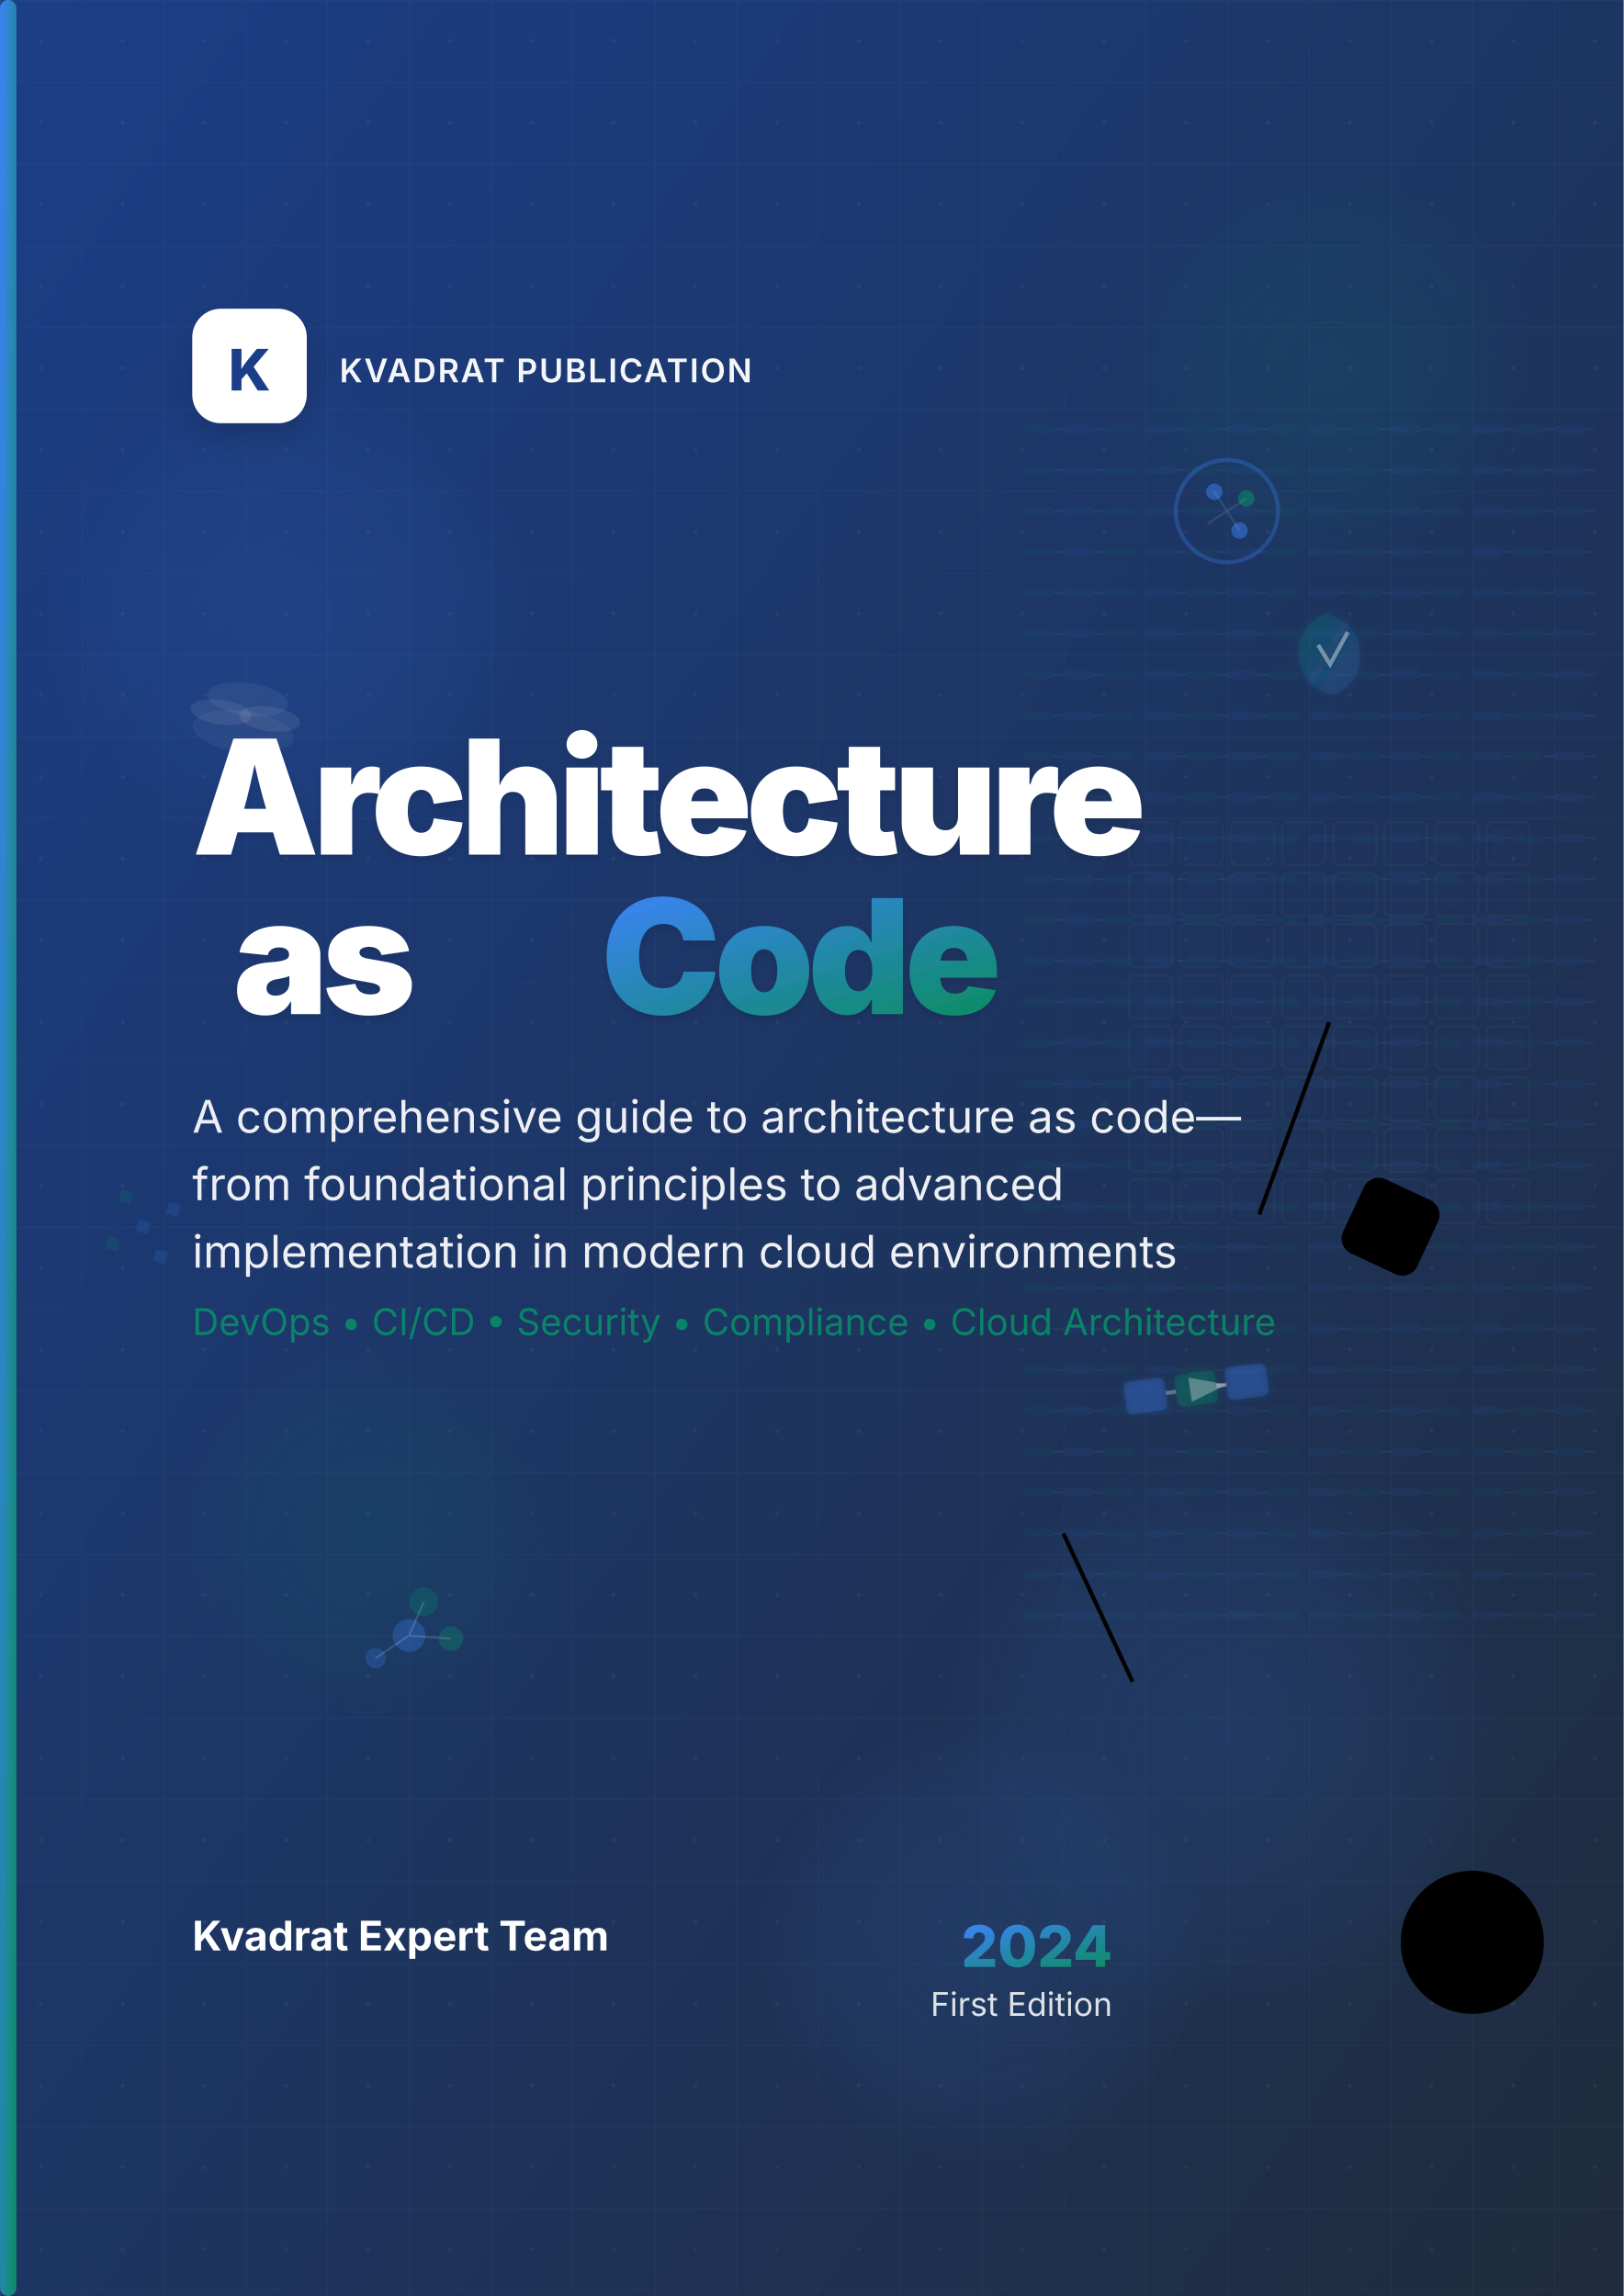
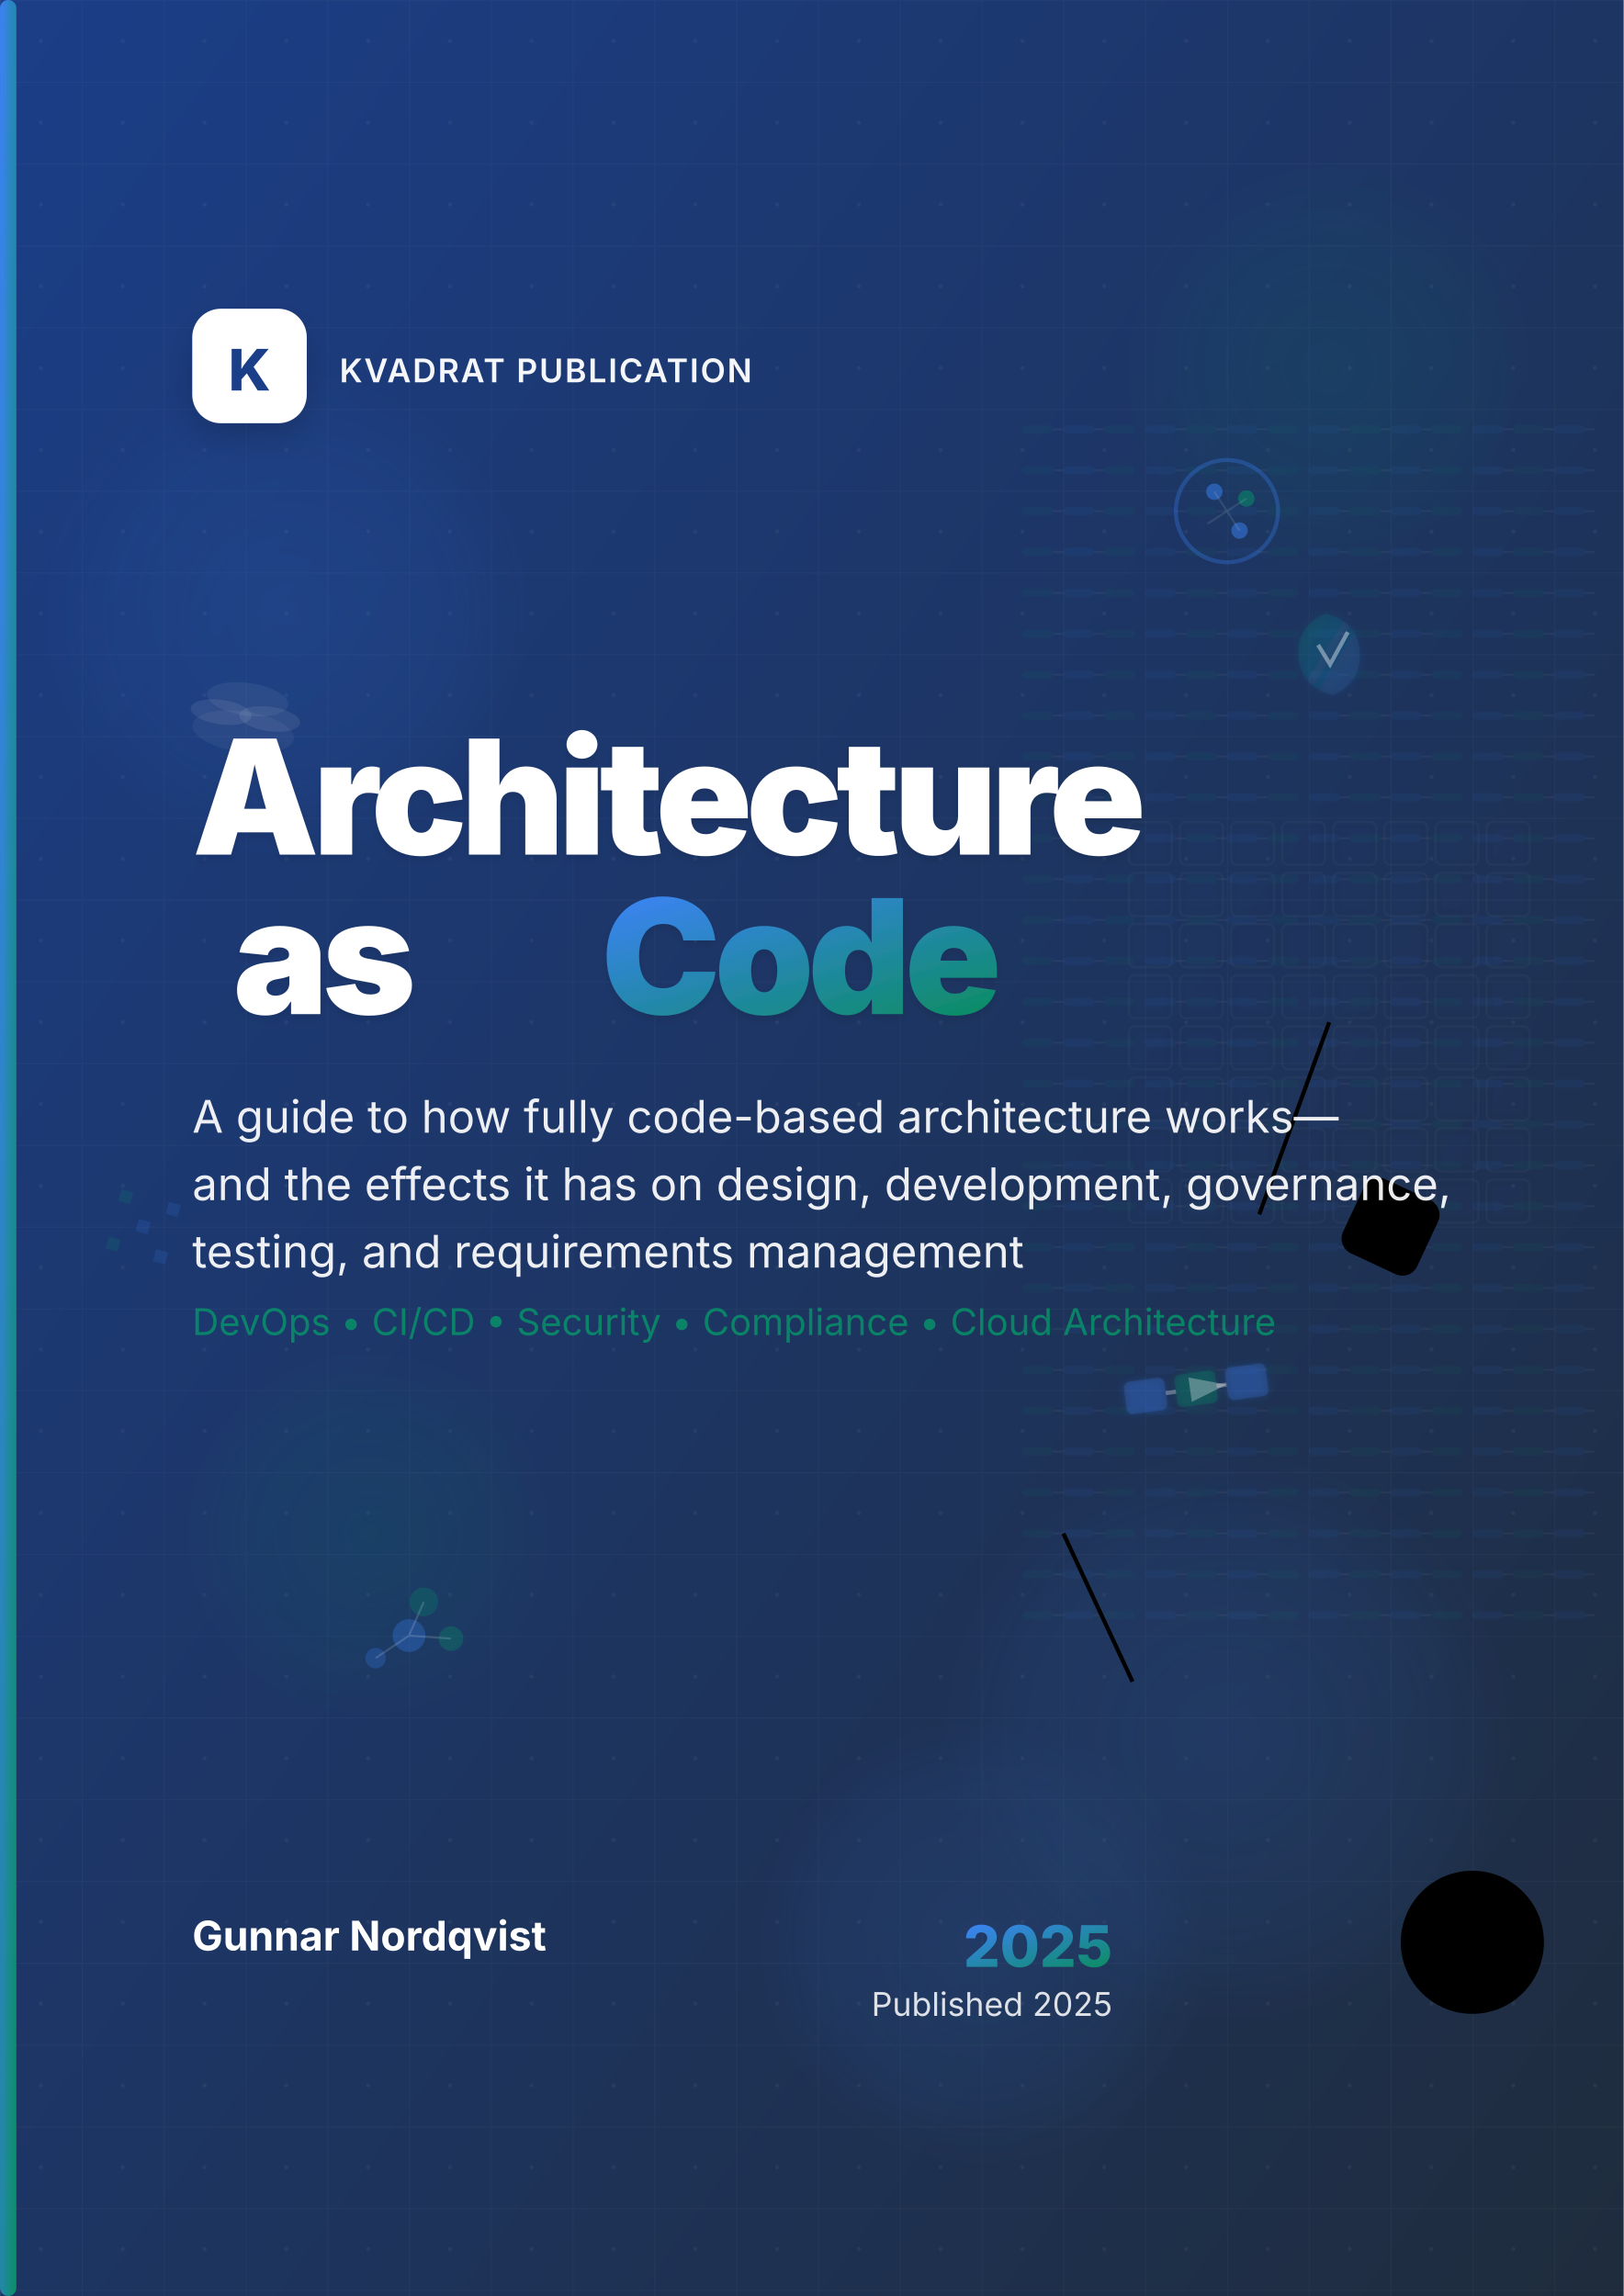
<svg xmlns="http://www.w3.org/2000/svg" width="210mm" height="297mm" viewBox="0 0 794 1123">
  <defs>
    <linearGradient id="primaryGradient" x1="0%" y1="0%" x2="100%" y2="100%">
      <stop offset="0%" style="stop-color:hsl(221, 67%, 32%);stop-opacity:1" />
      <stop offset="100%" style="stop-color:hsl(214, 32%, 18%);stop-opacity:1" />
    </linearGradient>
    <linearGradient id="accentGradient" x1="0%" y1="0%" x2="100%" y2="100%">
      <stop offset="0%" style="stop-color:hsl(217, 91%, 60%);stop-opacity:1" />
      <stop offset="100%" style="stop-color:hsl(160, 84%, 30%);stop-opacity:1" />
    </linearGradient>
    <pattern id="gridPattern" patternUnits="userSpaceOnUse" width="40" height="40">
      <path d="M 40 0 L 0 0 0 40" fill="none" stroke="rgba(255,255,255,0.03)" stroke-width="1" />
      <circle cx="20" cy="20" r="1" fill="rgba(255,255,255,0.05)" />
    </pattern>
    <pattern id="pipelinePattern" patternUnits="userSpaceOnUse" width="80" height="20">
      <rect x="0" y="8" width="15" height="4" rx="2" fill="rgba(59,130,246,0.15)" />
      <rect x="20" y="8" width="15" height="4" rx="2" fill="rgba(5,150,105,0.15)" />
      <rect x="40" y="8" width="15" height="4" rx="2" fill="rgba(59,130,246,0.15)" />
      <rect x="60" y="8" width="15" height="4" rx="2" fill="rgba(5,150,105,0.15)" />
      <path d="M15 10 L20 10" stroke="rgba(255,255,255,0.1)" stroke-width="1" />
      <path d="M35 10 L40 10" stroke="rgba(255,255,255,0.1)" stroke-width="1" />
      <path d="M55 10 L60 10" stroke="rgba(255,255,255,0.1)" stroke-width="1" />
    </pattern>
    <radialGradient id="cloudNode1" cx="50%" cy="50%" r="50%">
      <stop offset="0%" style="stop-color:rgba(59,130,246,0.12);stop-opacity:1" />
      <stop offset="70%" style="stop-color:rgba(59,130,246,0.06);stop-opacity:1" />
      <stop offset="100%" style="stop-color:rgba(59,130,246,0.06);stop-opacity:0" />
    </radialGradient>
    <radialGradient id="cloudNode2" cx="50%" cy="50%" r="50%">
      <stop offset="0%" style="stop-color:rgba(5,150,105,0.10);stop-opacity:1" />
      <stop offset="70%" style="stop-color:rgba(5,150,105,0.05);stop-opacity:1" />
      <stop offset="100%" style="stop-color:rgba(5,150,105,0.05);stop-opacity:0" />
    </radialGradient>
    <linearGradient id="securityGradient" x1="0%" y1="0%" x2="100%" y2="100%">
      <stop offset="0%" style="stop-color:rgba(5,150,105,0.15);stop-opacity:1" />
      <stop offset="100%" style="stop-color:rgba(59,130,246,0.10);stop-opacity:1" />
    </linearGradient>
    <pattern id="containerPattern" patternUnits="userSpaceOnUse" width="25" height="25">
      <rect x="2" y="2" width="21" height="21" rx="3" fill="none" stroke="rgba(255,255,255,0.05)" stroke-width="1" />
      <rect x="5" y="5" width="15" height="15" rx="2" fill="rgba(59,130,246,0.03)" />
    </pattern>
    <filter id="logoShadow" x="-50%" y="-50%" width="200%" height="200%">
      <feDropShadow dx="0" dy="8" stdDeviation="8" flood-color="rgba(0,0,0,0.15)" />
    </filter>
    <filter id="textShadow" x="-50%" y="-50%" width="200%" height="200%">
      <feDropShadow dx="0" dy="2" stdDeviation="2" flood-color="rgba(0,0,0,0.1)" />
    </filter>
    <filter id="infrastructureGlow" x="-50%" y="-50%" width="200%" height="200%">
      <feGaussianBlur stdDeviation="2" result="coloredBlur" />
      <feMerge>
        <feMergeNode in="coloredBlur" />
        <feMergeNode in="SourceGraphic" />
      </feMerge>
    </filter>
    <marker id="arrow" markerWidth="10" markerHeight="10" refX="9" refY="3" orient="auto" markerUnits="strokeWidth">
      <polygon points="0,0 0,6 9,3" fill="rgba(255,255,255,0.3)" />
    </marker>
  </defs>
  <rect width="794" height="1123" fill="url(#primaryGradient)" />
  <rect width="794" height="1123" fill="url(#gridPattern)" />
  <rect x="500" y="200" width="280" height="600" fill="url(#pipelinePattern)" opacity="0.4" />
  <circle cx="140" cy="300" r="120" fill="url(#cloudNode1)" />
  <circle cx="650" cy="180" r="100" fill="url(#cloudNode2)" />
  <circle cx="600" cy="850" r="140" fill="url(#cloudNode1)" />
  <circle cx="180" cy="750" r="90" fill="url(#cloudNode2)" />
  <circle cx="480" cy="950" r="110" fill="url(#cloudNode1)" />
  <rect x="550" y="400" width="200" height="200" fill="url(#containerPattern)" opacity="0.6" />
  <g transform="translate(600, 250) rotate(12)">
    <circle cx="0" cy="0" r="25" fill="none" stroke="rgba(59,130,246,0.3)" stroke-width="2" />
    <circle cx="-8" cy="-8" r="4" fill="rgba(59,130,246,0.5)" />
    <circle cx="8" cy="8" r="4" fill="rgba(59,130,246,0.5)" />
    <circle cx="8" cy="-8" r="4" fill="rgba(5,150,105,0.5)" />
    <path d="M-8 -8 L8 8 M8 -8 L-8 8" stroke="rgba(255,255,255,0.1)" stroke-width="1" />
  </g>
  <g transform="translate(650, 320) rotate(-5)">
    <path d="M0 -20 Q-15 -15 -15 0 Q-15 15 0 20 Q15 15 15 0 Q15 -15 0 -20 Z" fill="url(#securityGradient)" filter="url(#infrastructureGlow)" />
    <path d="M-5 -5 L0 5 L10 -10" stroke="rgba(255,255,255,0.4)" stroke-width="2" fill="none" />
  </g>
  <g transform="translate(120, 350) rotate(8)">
    <ellipse cx="0" cy="-8" rx="20" ry="8" fill="rgba(255,255,255,0.06)" />
    <ellipse cx="-12" cy="0" rx="15" ry="6" fill="rgba(255,255,255,0.08)" />
    <ellipse cx="12" cy="0" rx="15" ry="6" fill="rgba(255,255,255,0.08)" />
    <ellipse cx="0" cy="8" rx="25" ry="10" fill="rgba(255,255,255,0.05)" />
  </g>
  <g transform="translate(580, 680) rotate(-8)">
    <rect x="-30" y="-8" width="20" height="16" rx="3" fill="rgba(59,130,246,0.2)" filter="url(#infrastructureGlow)" />
    <rect x="-5" y="-8" width="20" height="16" rx="3" fill="rgba(5,150,105,0.2)" filter="url(#infrastructureGlow)" />
    <rect x="20" y="-8" width="20" height="16" rx="3" fill="rgba(59,130,246,0.2)" filter="url(#infrastructureGlow)" />
    <path d="M-10 0 L-5 0 M15 0 L20 0" stroke="rgba(255,255,255,0.3)" stroke-width="2" marker-end="url(#arrow)" />
  </g>
  <g transform="translate(70, 600) rotate(15)">
    <rect x="-3" y="-3" width="6" height="6" fill="rgba(59,130,246,0.15)" />
    <rect x="-15" y="-15" width="6" height="6" fill="rgba(5,150,105,0.15)" />
    <rect x="9" y="-15" width="6" height="6" fill="rgba(59,130,246,0.15)" />
    <rect x="-15" y="9" width="6" height="6" fill="rgba(5,150,105,0.15)" />
    <rect x="9" y="9" width="6" height="6" fill="rgba(59,130,246,0.15)" />
  </g>
  <g transform="translate(200, 800) rotate(-10)">
    <circle cx="0" cy="0" r="8" fill="rgba(59,130,246,0.3)" />
    <circle cx="20" cy="5" r="6" fill="rgba(5,150,105,0.3)" />
    <circle cx="-18" cy="8" r="5" fill="rgba(59,130,246,0.25)" />
    <circle cx="10" cy="-15" r="7" fill="rgba(5,150,105,0.25)" />
    <path d="M0 0 L20 5 M0 0 L-18 8 M0 0 L10 -15" stroke="rgba(255,255,255,0.15)" stroke-width="1" />
  </g>
  <g transform="translate(650, 500) rotate(20)">
    <rect x="-1" y="0" width="2" height="100" fill="linear-gradient(to bottom, rgba(59,130,246,0.2), transparent)" />
  </g>
  <g transform="translate(520, 750) rotate(-25)">
    <rect x="-1" y="0" width="2" height="80" fill="linear-gradient(to bottom, rgba(5,150,105,0.15), transparent)" />
  </g>
  <rect x="0" y="0" width="8" height="1123" fill="url(#accentGradient)" rx="4" />
  <circle cx="720" cy="950" r="35" fill="radial-gradient(circle, rgba(5,150,105,0.1) 0%, transparent 70%)" />
  <g transform="translate(680, 600) rotate(25)">
    <rect x="-20" y="-20" width="40" height="40" rx="8" fill="linear-gradient(45deg, transparent 40%, rgba(255,255,255,0.03) 41%, rgba(255,255,255,0.03) 59%, transparent 60%)" />
  </g>
  <g transform="translate(94, 151)">
    <g>
      <rect x="0" y="0" width="56" height="56" rx="14" fill="white" filter="url(#logoShadow)" />
      <text x="28" y="40" font-family="Inter, sans-serif" font-size="28" font-weight="800" text-anchor="middle" fill="hsl(221, 67%, 32%)">K</text>
      <text x="72" y="36" font-family="Inter, sans-serif" font-size="16" font-weight="600" fill="white" opacity="0.95" letter-spacing="0.8px">KVADRAT PUBLICATION</text>
    </g>
    <g transform="translate(0, 189)">
      <text x="0" y="78" font-family="Inter, sans-serif" font-size="78" font-weight="900" fill="white" letter-spacing="-3px" filter="url(#textShadow)">Architecture</text>
      <text x="20" y="156" font-family="Inter, sans-serif" font-size="78" font-weight="900" fill="white" letter-spacing="-3px" filter="url(#textShadow)">as </text>
      <text x="200" y="156" font-family="Inter, sans-serif" font-size="78" font-weight="900" fill="url(#accentGradient)" letter-spacing="-3px" filter="url(#textShadow)">Code</text>
    </g>
    <g transform="translate(0, 377)">
      <text font-family="Inter, sans-serif" font-size="22" font-weight="400" fill="rgba(255,255,255,0.92)" line-height="1.5">
-         <tspan x="0" y="26">A comprehensive guide to architecture as code—</tspan>
-         <tspan x="0" y="59">from foundational principles to advanced</tspan>
-         <tspan x="0" y="92">implementation in modern cloud environments</tspan>
+         <tspan x="0" y="26">A guide to how fully code-based architecture works—</tspan>
+         <tspan x="0" y="59">and the effects it has on design, development, governance,</tspan>
+         <tspan x="0" y="92">testing, and requirements management</tspan>
        <tspan x="0" y="125" font-size="18" fill="rgba(5,150,105,0.8)">DevOps • CI/CD • Security • Compliance • Cloud Architecture</tspan>
      </text>
    </g>
    <g transform="translate(0, 783)">
-       <text x="0" y="20" font-family="Inter, sans-serif" font-size="20" font-weight="700" fill="white">Kvadrat Expert Team</text>
+       <text x="0" y="20" font-family="Inter, sans-serif" font-size="20" font-weight="700" fill="white">Gunnar Nordqvist</text>
      <g transform="translate(450, 0)">
-         <text x="0" y="28" font-family="Inter, sans-serif" font-size="28" font-weight="800" fill="url(#accentGradient)" text-anchor="end">2024</text>
-         <text x="0" y="52" font-family="Inter, sans-serif" font-size="16" fill="rgba(255,255,255,0.85)" text-anchor="end">First Edition</text>
+         <text x="0" y="28" font-family="Inter, sans-serif" font-size="28" font-weight="800" fill="url(#accentGradient)" text-anchor="end">2025</text>
+         <text x="0" y="52" font-family="Inter, sans-serif" font-size="16" fill="rgba(255,255,255,0.85)" text-anchor="end">Published 2025</text>
      </g>
    </g>
  </g>
</svg>
